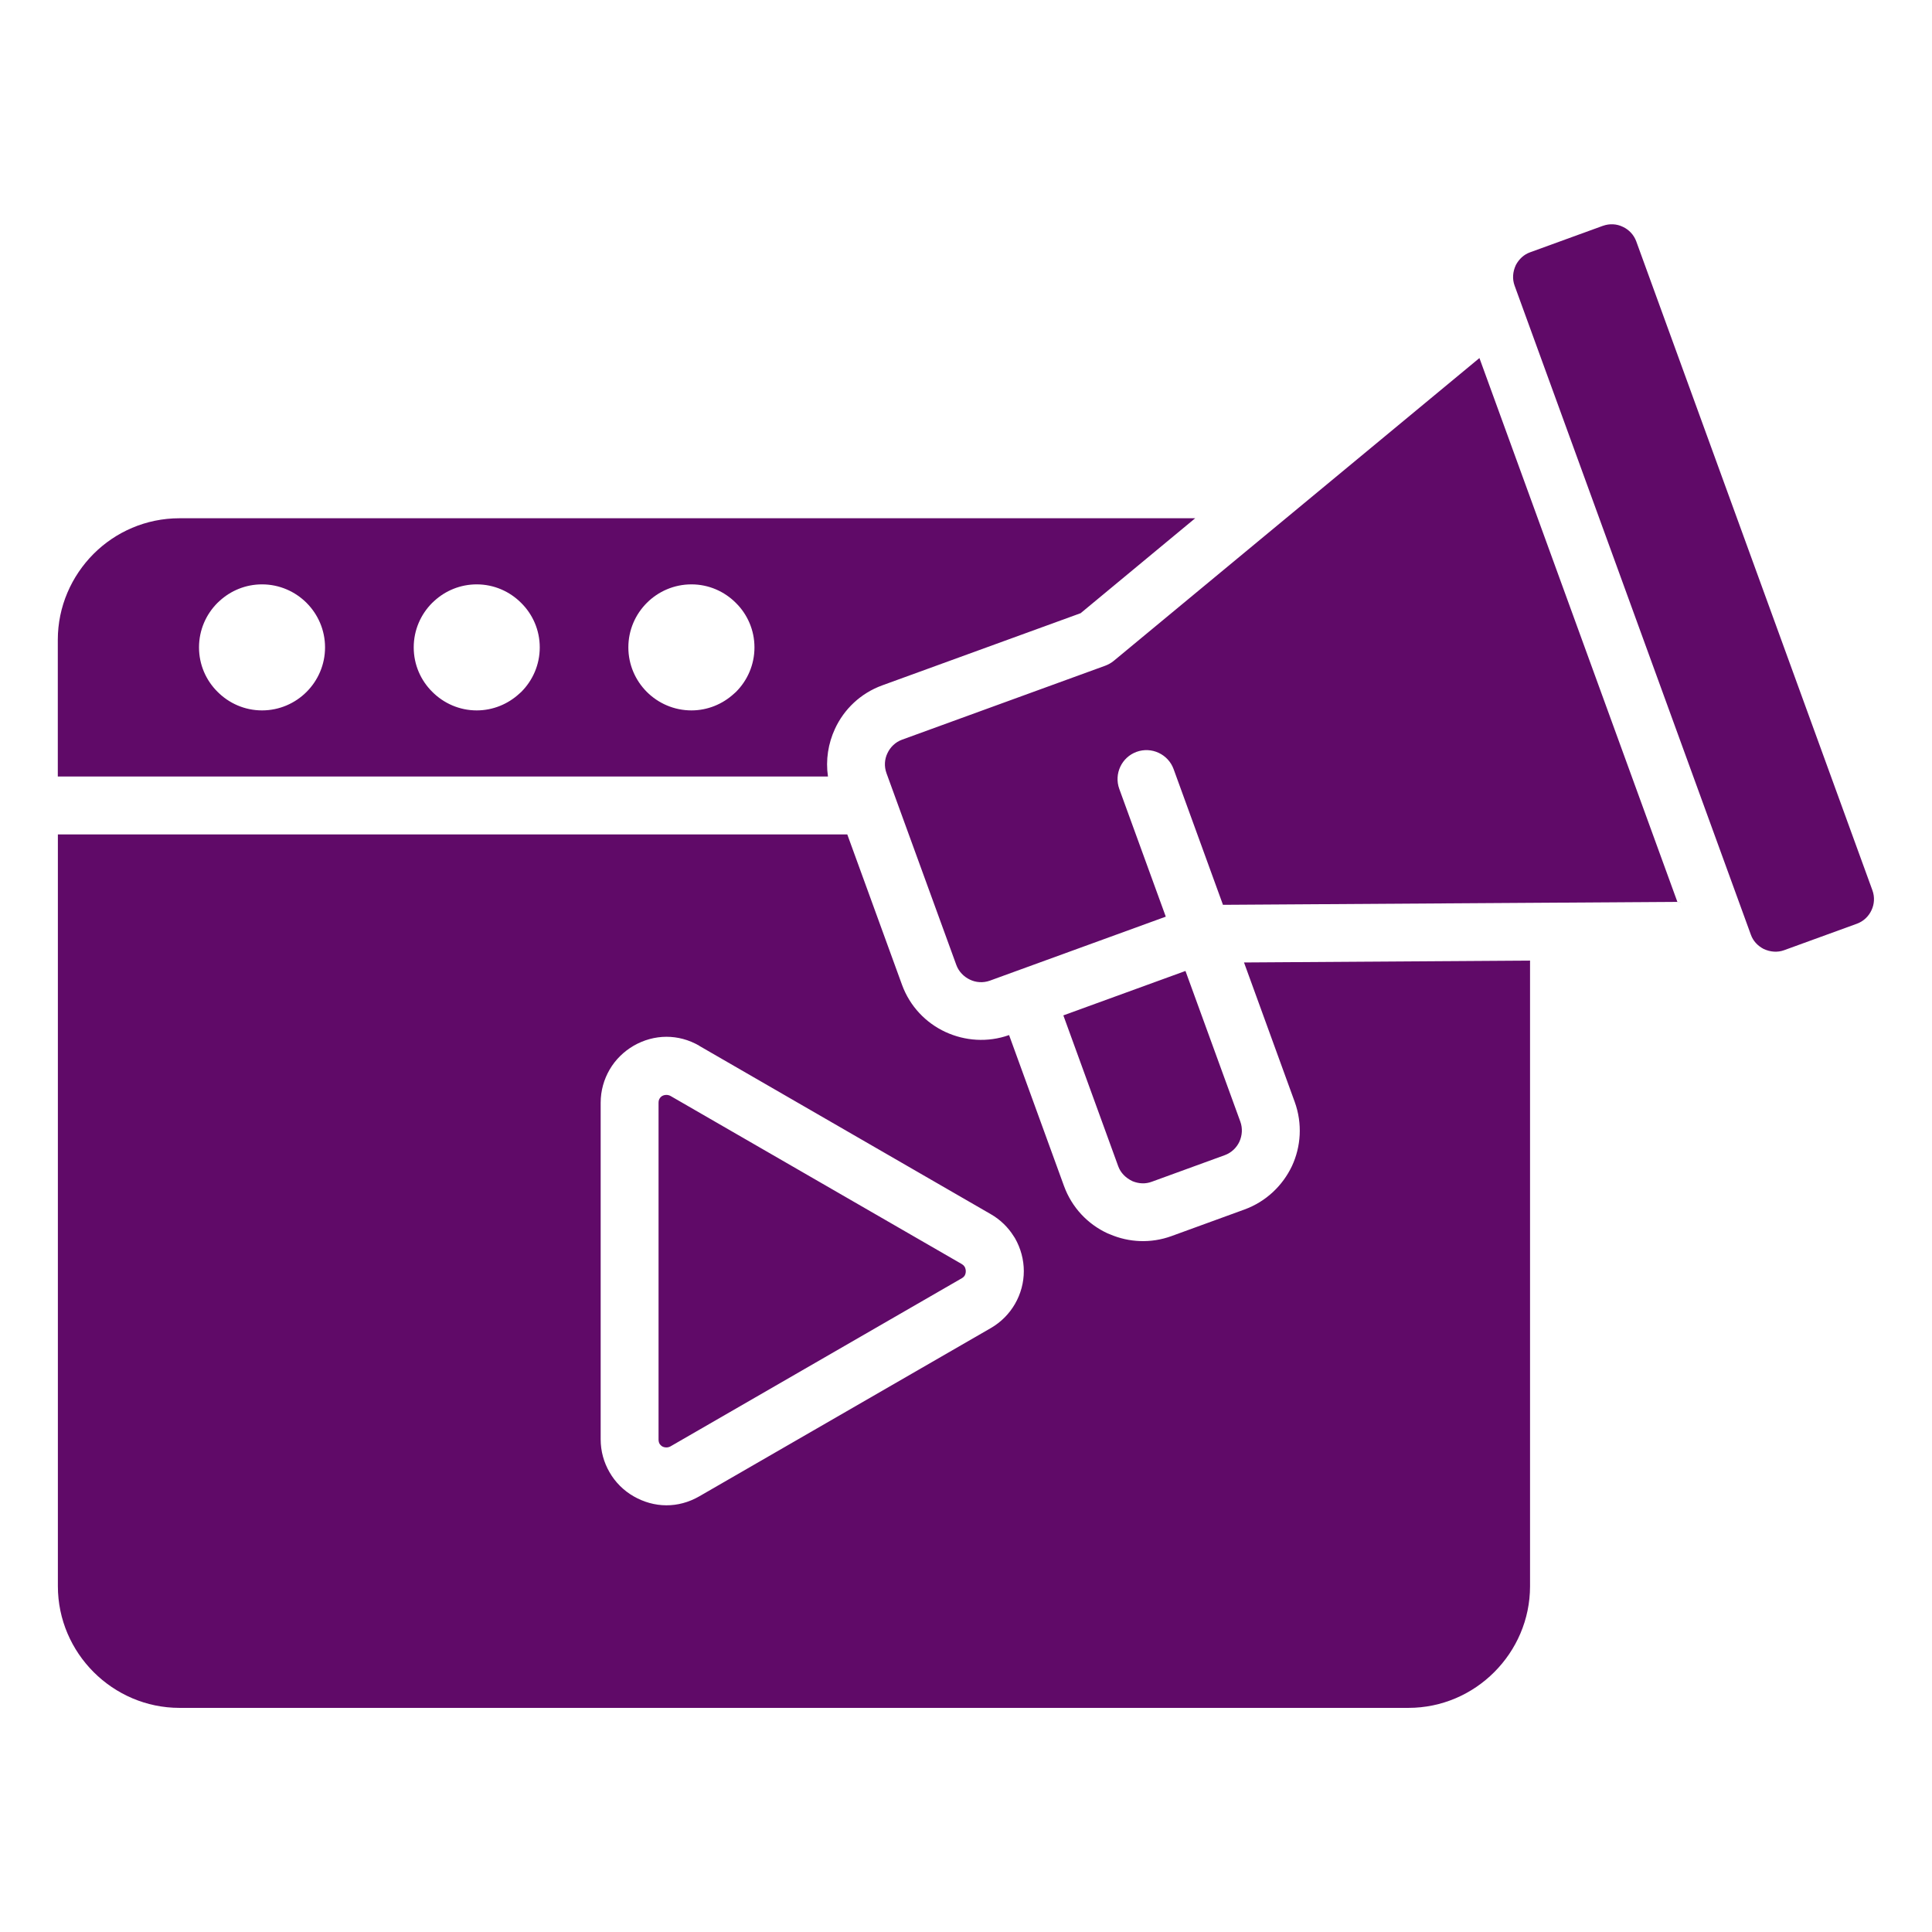
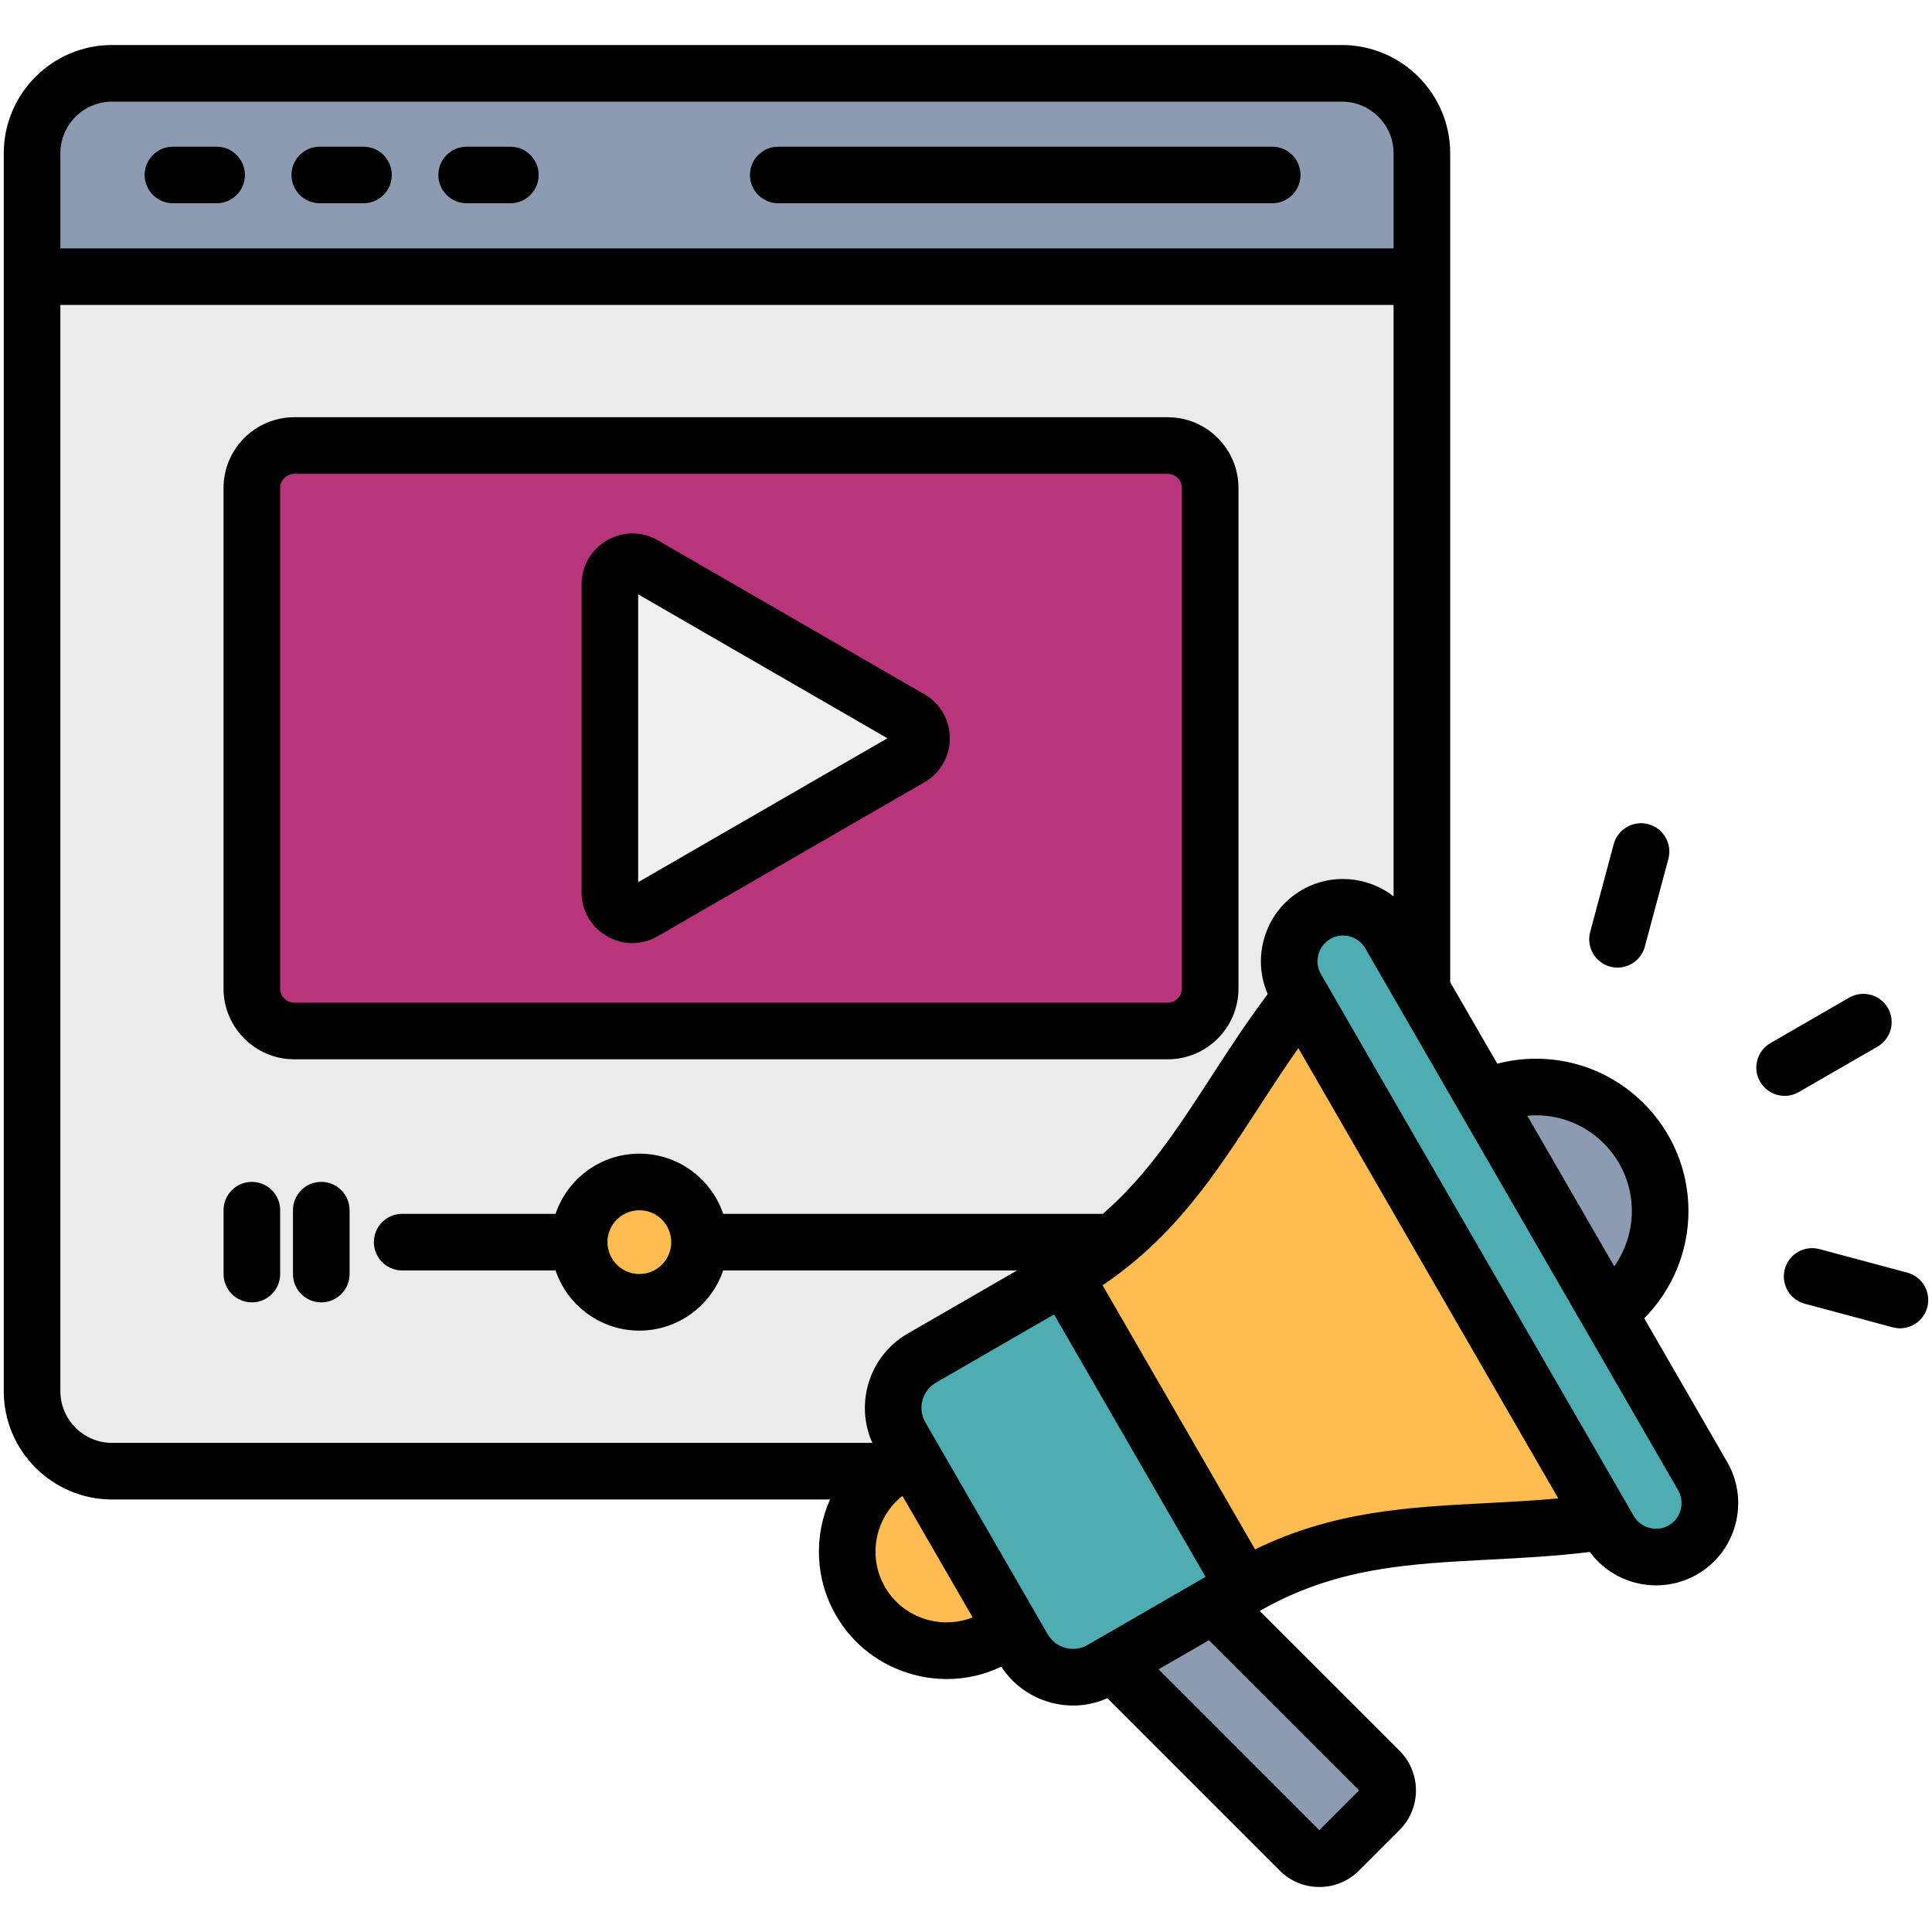
- <svg xmlns="http://www.w3.org/2000/svg" width="1200pt" height="1200pt" version="1.1" viewBox="0 0 1200 1200">
-   <path d="m597.52 785.21-181.03-104.48c-0.844-0.469-1.734-0.656-2.578-0.656-0.984 0-1.828 0.234-2.531 0.609s-1.359 1.031-1.781 1.828c-0.375 0.609-0.562 1.5-0.562 2.531v209.02c0 1.078 0.234 1.969 0.562 2.578 0.422 0.703 1.078 1.359 1.781 1.781 0.703 0.375 1.594 0.609 2.531 0.609 0.891 0 1.781-0.234 2.531-0.656l181.03-104.48c0.797-0.469 1.406-1.078 1.781-1.734 0.375-0.703 0.609-1.594 0.609-2.578 0-0.938-0.234-1.875-0.703-2.766-0.516-0.75-0.984-1.219-1.641-1.547zm-163.08-135.56 180.94 104.48c6.047 3.469 10.828 8.25 14.203 13.641l0.797 1.219c3.656 6.375 5.531 13.5 5.531 20.531 0 6.984-1.828 14.062-5.531 20.438-3.422 5.906-8.438 11.156-15 14.953l-181.03 104.48c-6.656 3.844-13.641 5.578-20.391 5.578-7.172 0-14.203-2.016-20.391-5.578-6.141-3.516-11.391-8.672-15-15-3.469-6-5.484-12.938-5.484-20.438v-209.02c0-7.547 2.062-14.531 5.531-20.531 3.609-6.234 8.859-11.344 15-14.906 6.188-3.562 13.219-5.531 20.344-5.531 6.797 0 13.828 1.734 20.484 5.625zm515.95-53.016-177.71 1.172 31.5 86.625c4.875 13.5 3.891 27.75-1.734 39.844-5.719 12.047-15.984 22.031-29.438 26.953l-45.422 16.547c-12.797 4.641-26.344 3.938-38.062-1.078l-1.734-0.703c-12.094-5.625-22.031-15.891-26.953-29.438l-34.078-93.656c-13.312 4.734-27.469 3.656-39.516-1.922-12.094-5.578-22.078-15.844-27-29.344l-33.984-93.375h-490.31v466.97c0 20.766 8.531 39.656 22.219 53.344s32.578 22.219 53.297 22.219h763.31c20.766 0 39.656-8.484 53.344-22.219 13.688-13.688 22.219-32.578 22.219-53.344v-388.64zm-914.44-114.33h478.31c-1.5-10.266 0.141-20.531 4.359-29.625 5.578-12.094 15.844-22.078 29.391-27l123.19-44.812 71.156-58.969h-630.89c-20.812 0-39.703 8.484-53.344 22.125-13.688 13.734-22.219 32.672-22.219 53.391v84.891zm393.52-119.34c10.734 0 20.531 4.406 27.609 11.531 7.125 7.031 11.531 16.828 11.531 27.609 0 10.828-4.406 20.578-11.484 27.656l-1.359 1.219c-6.938 6.328-16.219 10.266-26.297 10.266-10.781 0-20.625-4.406-27.703-11.484s-11.484-16.875-11.484-27.656c0-10.828 4.406-20.578 11.484-27.656s16.875-11.484 27.703-11.484zm-133.36 0c10.734 0 20.531 4.406 27.609 11.531 7.125 7.031 11.531 16.828 11.531 27.609 0 10.828-4.406 20.578-11.484 27.656l-1.359 1.219c-6.938 6.328-16.219 10.266-26.297 10.266-10.734 0-20.531-4.406-27.609-11.531-7.125-7.031-11.531-16.828-11.531-27.609 0-10.828 4.406-20.578 11.484-27.656l1.312-1.219c6.938-6.375 16.219-10.266 26.344-10.266zm-133.36 0c10.781 0 20.578 4.406 27.656 11.484 7.078 7.078 11.484 16.875 11.484 27.656s-4.406 20.578-11.484 27.656c-7.078 7.078-16.875 11.484-27.656 11.484-10.734 0-20.531-4.406-27.609-11.531-7.125-7.031-11.531-16.828-11.531-27.609 0-10.828 4.406-20.578 11.484-27.656l1.312-1.219c6.938-6.375 16.219-10.266 26.344-10.266zm573.61 240.1-75.891 27.609 34.078 93.703c1.5 4.125 4.641 7.266 8.859 9.281 4.031 1.641 8.062 1.781 11.906 0.375l45.422-16.547c4.125-1.5 7.359-4.641 9.094-8.391 1.734-3.844 2.062-8.297 0.562-12.422l-34.078-93.609zm-12.281-33.75-28.875-79.312c-3.375-9.328 1.453-19.641 10.734-23.016 9.328-3.375 19.641 1.453 23.016 10.734l30.656 84.281 282.24-1.828-122.95-337.78-227.11 188.06c-1.547 1.266-3.328 2.297-5.344 3.047l-126.19 45.938c-4.125 1.5-7.312 4.641-9.047 8.391-1.828 3.75-2.109 8.203-0.609 12.375l43.406 119.2c1.5 4.078 4.641 7.266 8.391 9.047 3.75 1.828 8.203 2.156 12.422 0.656l16.734-6.094 92.531-33.656zm271.5-429.05-45.234 16.453c-3.797 1.359-6.797 4.125-8.812 7.875-1.969 4.219-2.297 8.672-0.797 12.797l146.76 403.18c1.359 3.797 4.078 6.797 7.875 8.812 4.219 1.969 8.672 2.297 12.797 0.797l45.234-16.453c4.078-1.5 7.266-4.594 9-8.344 1.781-3.703 2.109-8.156 0.609-12.328l-146.72-403.18c-1.5-4.078-4.594-7.266-8.344-9-3.75-1.828-8.156-2.109-12.328-0.609z" fill="#600a68" />
+ <svg xmlns="http://www.w3.org/2000/svg" version="1.1" width="512" height="512" x="0" y="0" viewBox="0 0 512 512" style="enable-background:new 0 0 512 512" xml:space="preserve" class="">
+   <g>
+     <g fill-rule="evenodd" clip-rule="evenodd">
+       <path fill="#ebebeb" d="M29.709 19.431h325.899c11.663 0 21.205 9.543 21.205 21.205v328.029c0 11.662-9.542 21.205-21.205 21.205H29.709c-11.663 0-21.205-9.543-21.205-21.205V40.636c-.001-11.662 9.541-21.205 21.205-21.205z" opacity="1" data-original="#c9f0ff" class="" />
+       <path fill="#8c9bb2" d="M8.503 73.317h368.31v-32.68c0-11.662-9.542-21.205-21.205-21.205H29.709c-11.663 0-21.205 9.543-21.205 21.205z" opacity="1" data-original="#43a2ff" class="" />
+     </g>
+     <g fill-rule="evenodd" clip-rule="evenodd">
+       <path fill="#b8357b" d="M77.992 118.065h231.46c6.189 0 11.251 5.063 11.251 11.251v132.662c0 6.188-5.063 11.251-11.251 11.251H77.992c-6.189 0-11.251-5.063-11.251-11.251V129.316c0-6.189 5.063-11.251 11.251-11.251z" opacity="1" data-original="#ff6372" class="" />
+       <path fill="#f0f0f0" d="m241.22 200.818-70.648 40.788c-1.899 1.096-4.072 1.096-5.972-.001-1.898-1.096-2.986-2.979-2.986-5.171v-81.576c0-2.193 1.087-4.076 2.986-5.172 1.898-1.096 4.073-1.095 5.972.001l70.647 40.788c1.899 1.096 2.986 2.98 2.986 5.172s-1.086 4.075-2.985 5.171z" opacity="1" data-original="#f0f0f0" />
+     </g>
+     <circle cx="169.436" cy="329.174" r="17.87" fill="#ffbc50" fill-rule="evenodd" clip-rule="evenodd" opacity="1" data-original="#ffd54f" class="" />
+     <g fill-rule="evenodd" clip-rule="evenodd">
+       <path fill="#ffbc50" d="M305.909 379.354c7.237 12.535 2.903 28.711-9.632 35.948l-32.3 18.648c-12.517 7.228-28.721 2.885-35.948-9.632-7.237-12.535-2.902-28.711 9.632-35.948l32.3-18.648c12.535-7.237 28.711-2.902 35.948 9.632z" opacity="1" data-original="#ffd54f" class="" />
+       <path fill="#8c9bb2" d="m290.917 436.892 53.536 53.536c2.855 2.855 7.513 2.855 10.368 0l10.777-10.778c2.855-2.855 2.855-7.512 0-10.368l-52.538-52.539z" opacity="1" data-original="#c8c9cd" class="" />
+       <circle cx="407.085" cy="320.94" r="32.871" fill="#8c9bb2" transform="rotate(-67.48 407.208 320.841)" opacity="1" data-original="#c8c9cd" class="" />
+       <path fill="#ffbc50" d="m329.732 420.618-37.789 21.818c-7.252 4.187-16.582 1.687-20.77-5.565l-32.442-56.192c-4.187-7.252-1.687-16.583 5.565-20.77l37.789-21.818c34.901-20.15 42.994-52.895 70.192-82.634l84.114 145.69c-39.353 8.684-71.758-.679-106.659 19.471z" opacity="1" data-original="#ffd54f" class="" />
+       <g fill="#6ce75a">
+         <path d="M348.784 242.344c6.809-3.931 15.598-1.576 19.529 5.233L451.234 391.2c3.926 6.799 1.567 15.603-5.233 19.529-6.809 3.931-15.598 1.577-19.529-5.233l-82.92-143.622c-3.926-6.801-1.567-15.605 5.232-19.53zM282.086 338.091l-37.789 21.818c-7.253 4.187-9.752 13.518-5.565 20.77l32.442 56.192c4.187 7.252 13.517 9.753 20.77 5.565l37.789-21.818-47.647-82.527z" fill="#4dadb3" opacity="1" data-original="#6ce75a" class="" />
+       </g>
+     </g>
+     <path fill-rule="evenodd" d="m505.446 337.259-23.266-6.23c-4.004-1.08-8.122 1.302-9.192 5.301a7.49 7.49 0 0 0 5.311 9.178l23.262 6.24c.646.17 1.306.264 1.948.264a7.51 7.51 0 0 0 7.24-5.56c1.069-4-1.303-8.122-5.303-9.193zm-78.726-81.09a7.268 7.268 0 0 0 1.938.259 7.503 7.503 0 0 0 7.24-5.561l6.24-23.256c1.071-4.014-1.311-8.122-5.311-9.192s-8.108 1.302-9.178 5.301l-6.24 23.271a7.487 7.487 0 0 0 5.311 9.178zm49.98 33.242 20.861-12.041a7.498 7.498 0 0 0 2.745-10.249c-2.08-3.58-6.66-4.811-10.249-2.74l-20.861 12.041c-3.589 2.066-4.82 6.66-2.745 10.249a7.512 7.512 0 0 0 6.509 3.75 7.509 7.509 0 0 0 3.74-1.01zM444.737 394.95c.901 1.561 1.132 3.382.66 5.151a6.701 6.701 0 0 1-3.15 4.136c-1.547.901-3.377 1.132-5.146.665a6.753 6.753 0 0 1-4.132-3.151l-82.92-143.625c-.901-1.556-1.132-3.386-.661-5.155.481-1.764 1.59-3.231 3.151-4.132 3.24-1.873 7.409-.759 9.277 2.49zm-31.78 2.142L344.078 277.78c-3.721 5.259-7.15 10.551-10.513 15.729-11.348 17.489-22.12 34.109-41.368 47.098l40.41 69.992c20.87-10.169 40.651-11.187 61.479-12.267 6.16-.321 12.461-.651 18.871-1.24zM360.18 474.47l-39.792-39.788-13.362 7.707 42.613 42.622zm-71.982-38.529c-3.679 2.127-8.4.858-10.532-2.82l-32.439-56.191c-.127-.231-.25-.462-.359-.698-1.599-3.561-.269-7.829 3.179-9.819l31.289-18.073 40.151 69.544zm-30.44-7.311-18.601-32.208c-7.197 5.697-9.357 15.965-4.627 24.148 2.49 4.32 6.546 7.419 11.428 8.73a18.782 18.782 0 0 0 11.8-.67zm-79.868-99.45c0-4.66-3.792-8.452-8.452-8.452s-8.452 3.792-8.452 8.452c0 4.651 3.792 8.452 8.452 8.452s8.452-3.802 8.452-8.452zM29.709 382.381h201.476c-4.717-10.494-.807-23.092 9.362-28.964l28.992-16.739h-77.892c-3.141 9.258-11.9 15.951-22.21 15.951s-19.083-6.693-22.209-15.951h-40.651a7.5 7.5 0 0 1-7.499-7.499 7.493 7.493 0 0 1 7.499-7.499h40.651c3.127-9.263 11.899-15.951 22.209-15.951s19.078 6.688 22.21 15.951h100.62c11.782-10.23 19.8-22.592 28.718-36.331 4.641-7.16 9.419-14.522 14.979-21.908-1.967-4.504-2.358-9.513-1.057-14.352 1.509-5.641 5.098-10.343 10.126-13.239 7.891-4.561 17.484-3.589 24.28 1.689V80.818H15.999v287.853c0 7.56 6.15 13.71 13.71 13.71zM15.999 40.638v25.181h353.317V40.638c0-7.56-6.145-13.706-13.711-13.706H29.709c-7.56.001-13.71 6.146-13.71 13.706zM404.75 295.679l23.04 39.901a25.4 25.4 0 0 0 4.669-14.64c0-13.989-11.381-25.37-25.37-25.37-.792 0-1.57.048-2.339.109zm52.975 91.772c6.013 10.409 2.434 23.766-7.966 29.78a21.674 21.674 0 0 1-10.843 2.91 22.25 22.25 0 0 1-5.698-.75c-4.839-1.302-8.98-4.141-11.89-8.103-9.183 1.123-17.951 1.58-26.469 2.023-21.95 1.127-40.929 2.118-61.021 13.607l37.071 37.062c5.778 5.787 5.778 15.187 0 20.979l-10.782 10.782a14.747 14.747 0 0 1-10.489 4.33 14.726 14.726 0 0 1-10.489-4.339l-45.683-45.683a22.362 22.362 0 0 1-14.999 1.142c-5.452-1.457-10.051-4.83-13.112-9.508a33.317 33.317 0 0 1-14.409 3.278c-2.962 0-5.928-.387-8.872-1.17-8.749-2.349-16.045-7.928-20.54-15.72-5.617-9.739-5.83-21.129-1.571-30.69H29.709c-15.833 0-28.714-12.88-28.714-28.709V40.638c0-15.828 12.881-28.709 28.714-28.709h325.896c15.833 0 28.714 12.88 28.714 28.709v219.653l12.48 21.606a40.29 40.29 0 0 1 10.291-1.33c22.257 0 40.368 18.111 40.368 40.373 0 10.711-4.287 20.922-11.72 28.421zM85.137 313.21a7.498 7.498 0 0 1 7.504 7.499v16.932a7.5 7.5 0 0 1-15.003 0v-16.932a7.503 7.503 0 0 1 7.499-7.499zm-18.39 0a7.5 7.5 0 0 1 7.499 7.499v16.932a7.503 7.503 0 0 1-7.499 7.499 7.497 7.497 0 0 1-7.499-7.499v-16.932a7.495 7.495 0 0 1 7.499-7.499zm102.371-79.42v-76.284l66.058 38.142zm-14.998 2.651v-81.58c0-4.872 2.519-9.23 6.74-11.669 4.207-2.434 9.249-2.434 13.47 0l70.638 40.788c4.221 2.438 6.74 6.801 6.74 11.669 0 4.872-2.519 9.23-6.73 11.659-.009 0-.009.014-.009.014l-70.64 40.778c-2.113 1.217-4.434 1.83-6.74 1.83-2.311 0-4.632-.613-6.74-1.83-4.211-2.429-6.729-6.801-6.729-11.659zM74.237 261.98V129.317c0-2.038 1.722-3.745 3.759-3.745H309.46c2.028 0 3.749 1.707 3.749 3.745V261.98c0 2.028-1.721 3.749-3.749 3.749H77.996c-2.037.001-3.759-1.721-3.759-3.749zm-14.998 0V129.317c0-10.339 8.419-18.748 18.757-18.748H309.46c10.338 0 18.748 8.41 18.748 18.748V261.98c0 10.338-8.41 18.748-18.748 18.748H77.996c-10.338 0-18.757-8.41-18.757-18.748zm64.426-208.112a7.497 7.497 0 0 1-7.499-7.499 7.503 7.503 0 0 1 7.499-7.499h11.583a7.5 7.5 0 0 1 7.499 7.499 7.494 7.494 0 0 1-7.499 7.499zm-38.92 0a7.497 7.497 0 0 1-7.499-7.499 7.503 7.503 0 0 1 7.499-7.499h11.584a7.5 7.5 0 0 1 7.499 7.499 7.494 7.494 0 0 1-7.499 7.499zm-38.915 0a7.498 7.498 0 1 1 0-14.998h11.579a7.503 7.503 0 0 1 7.499 7.499 7.497 7.497 0 0 1-7.499 7.499zm152.916-7.499a7.497 7.497 0 0 1 7.499-7.499H337.15a7.503 7.503 0 0 1 7.499 7.499 7.497 7.497 0 0 1-7.499 7.499H206.245a7.491 7.491 0 0 1-7.499-7.499z" clip-rule="evenodd" fill="#000000" opacity="1" data-original="#000000" class="" />
+   </g>
</svg>
